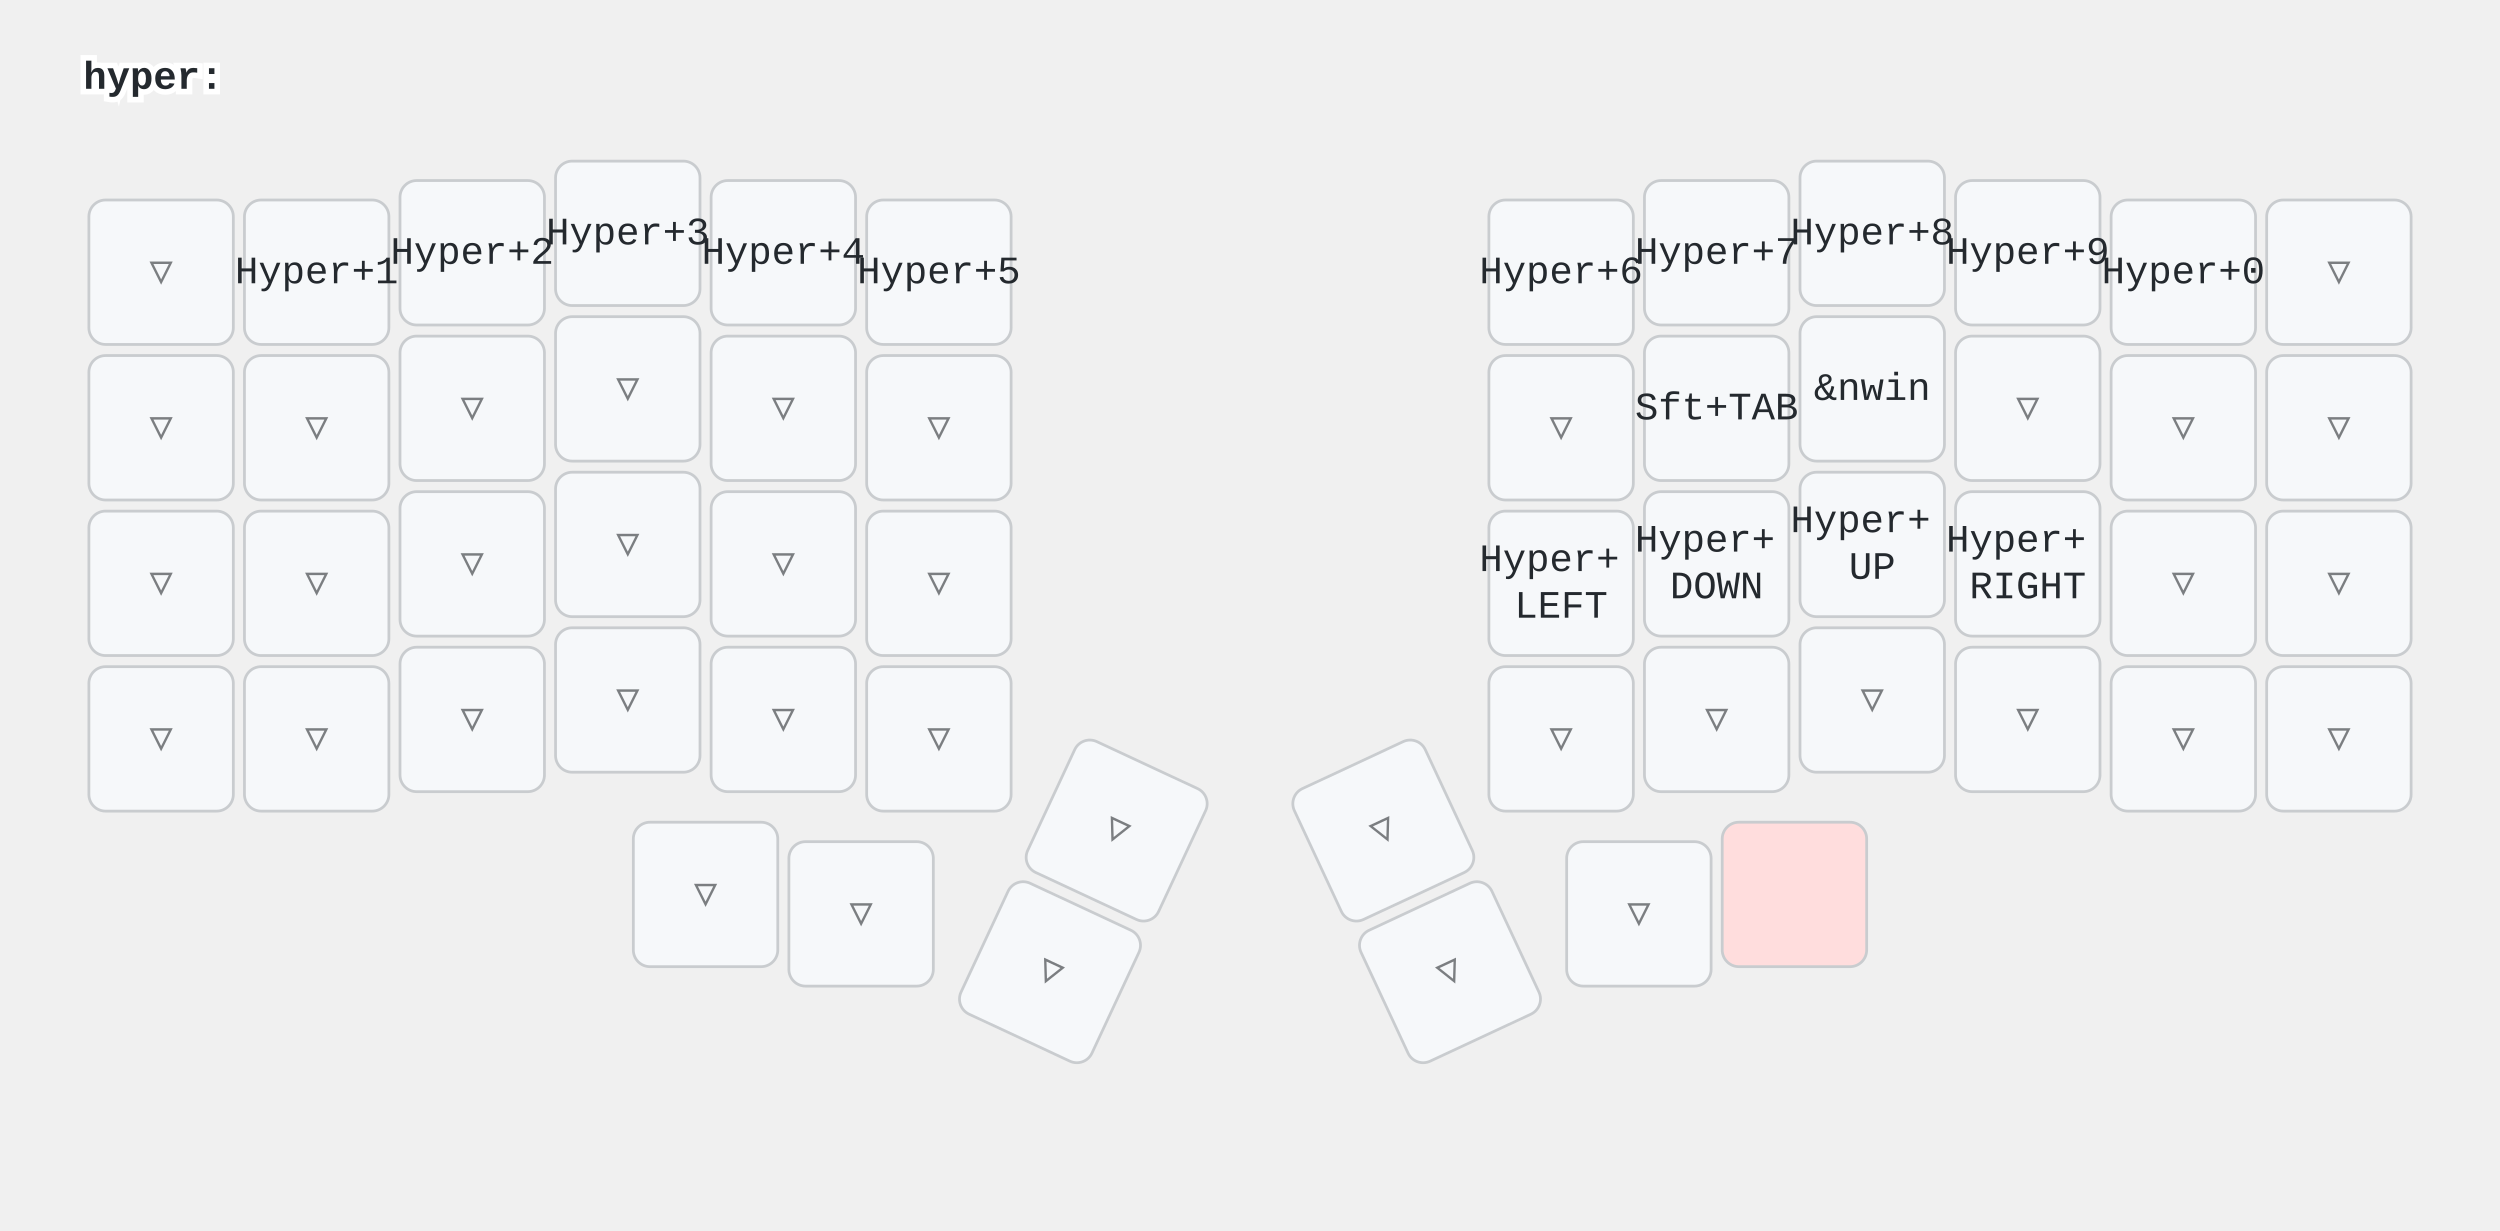
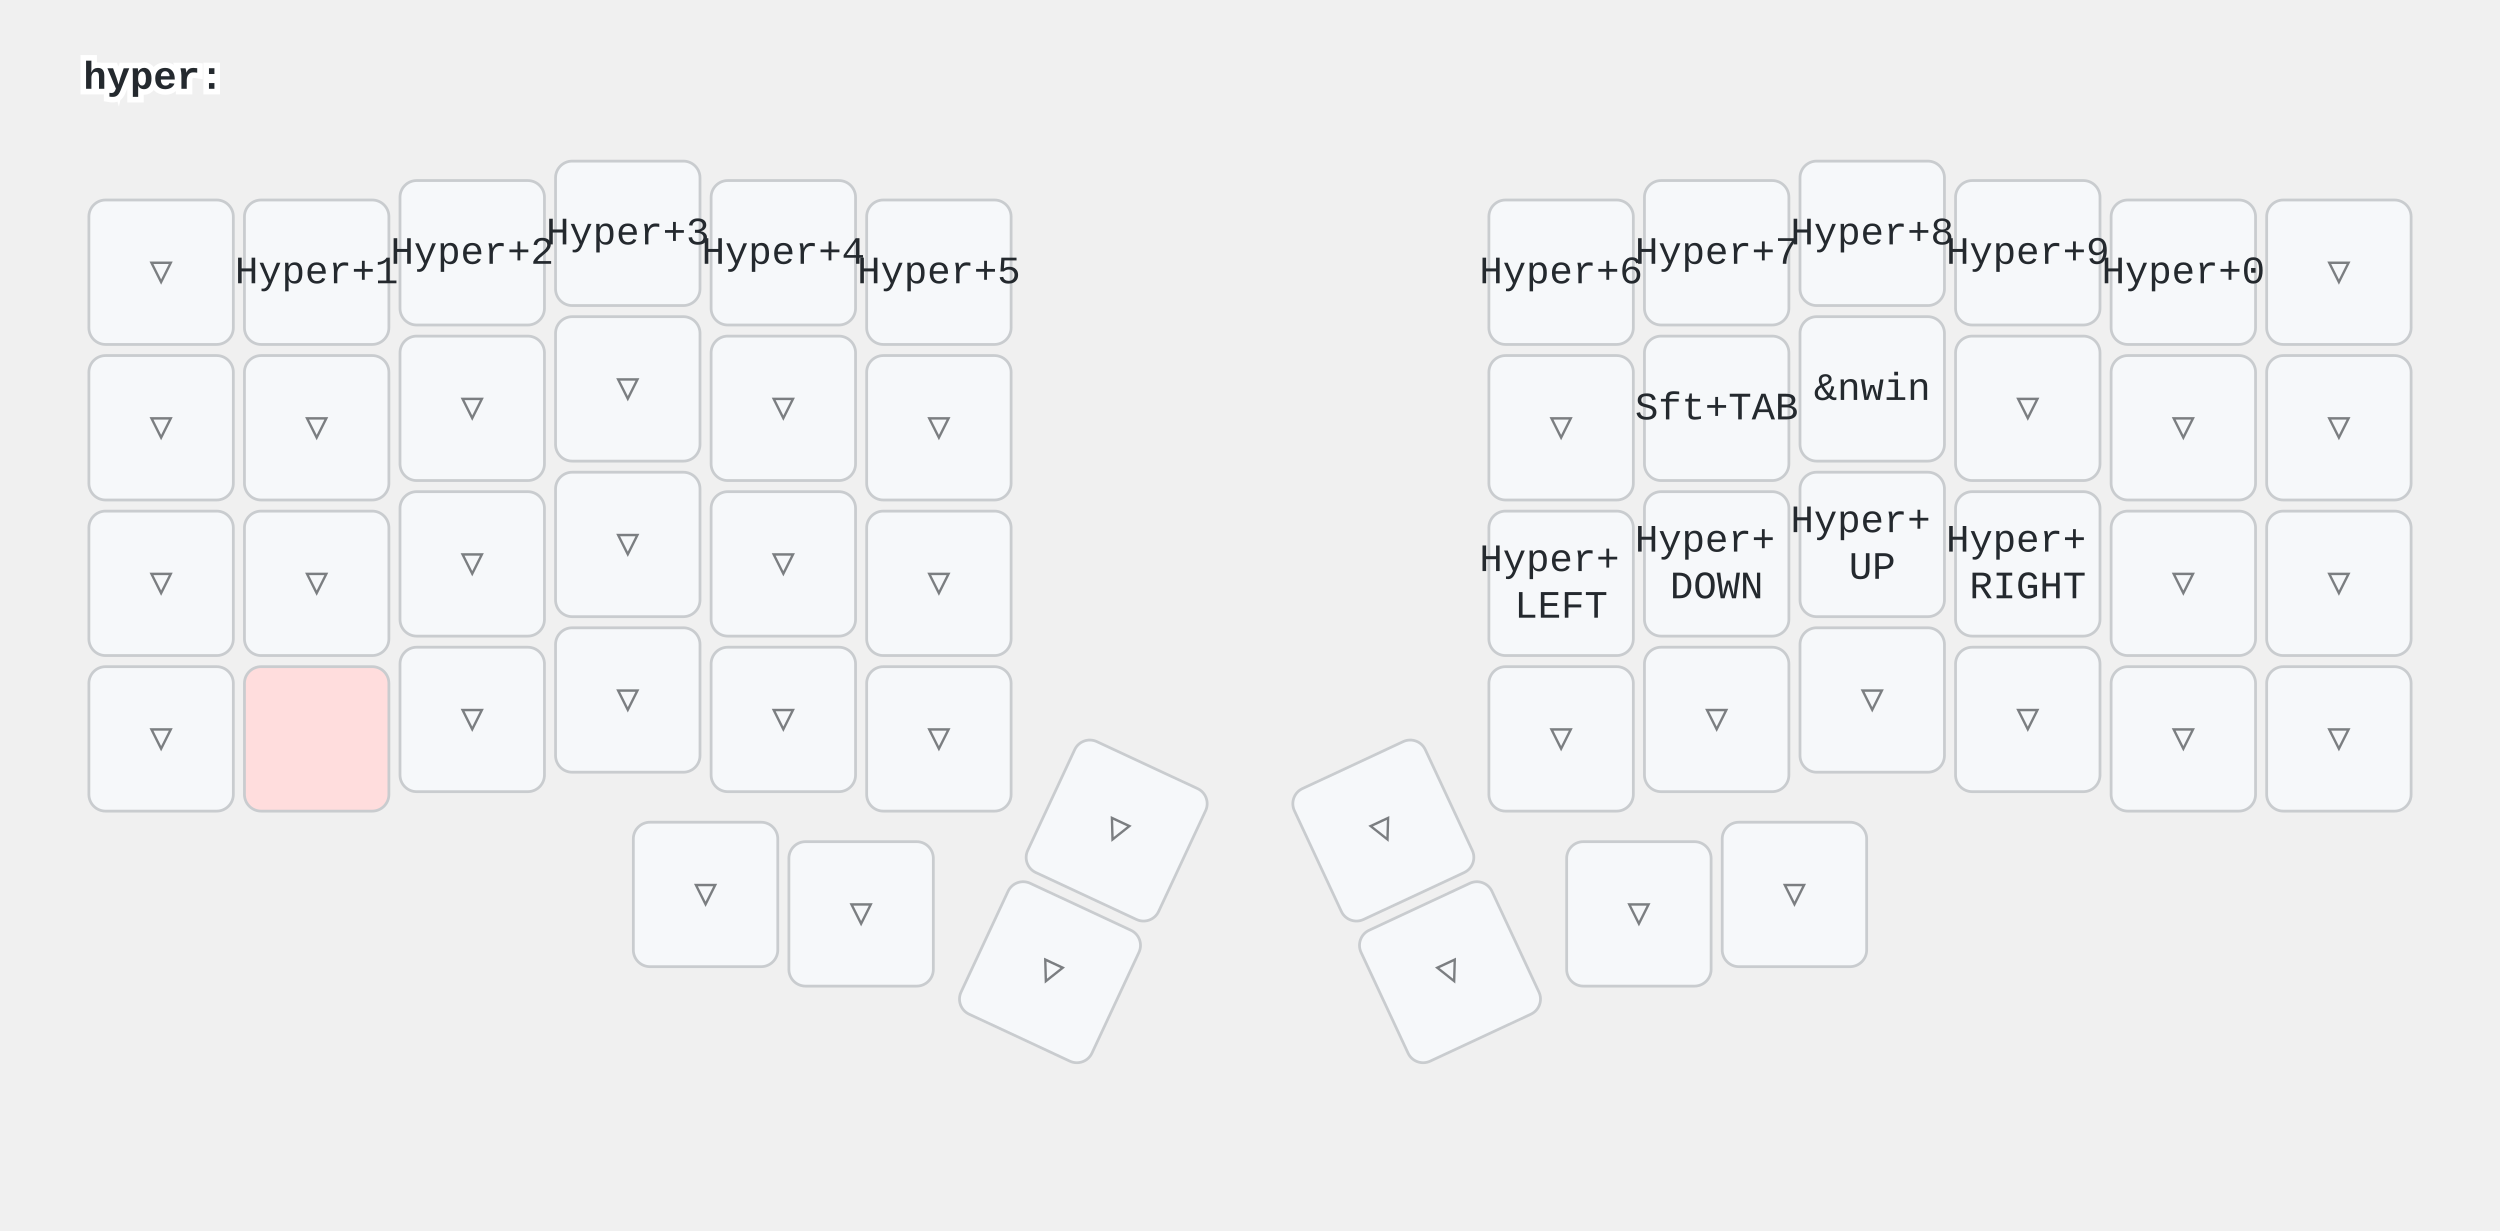
<svg xmlns="http://www.w3.org/2000/svg" width="900" height="443" viewBox="0 0 900 443" class="keymap">
  <style>/* inherit to force styles through use tags */
svg path {
    fill: inherit;
}

/* font and background color specifications */
svg.keymap {
    font-family: SFMono-Regular,Consolas,Liberation Mono,Menlo,monospace;
    font-size: 14px;
    font-kerning: normal;
    text-rendering: optimizeLegibility;
    fill: #24292e;
}

/* default key styling */
rect.key {
    fill: #f6f8fa;
}

rect.key, rect.combo {
    stroke: #c9cccf;
    stroke-width: 1;
}

/* default key side styling, only used is draw_key_sides is set */
rect.side {
    filter: brightness(90%);
}

/* color accent for combo boxes */
rect.combo, rect.combo-separate {
    fill: #cdf;
}

/* color accent for held keys */
rect.held, rect.combo.held {
    fill: #fdd;
}

/* color accent for ghost (optional) keys */
rect.ghost, rect.combo.ghost {
    stroke-dasharray: 4, 4;
    stroke-width: 2;
}

text {
    text-anchor: middle;
    dominant-baseline: middle;
}

/* styling for layer labels */
text.label {
    font-weight: bold;
    text-anchor: start;
    stroke: white;
    stroke-width: 4;
    paint-order: stroke;
}

/* styling for optional footer */
text.footer {
    text-anchor: end;
    dominant-baseline: auto;
    stroke: white;
    stroke-width: 4;
    paint-order: stroke;
}

/* styling for combo tap, and key non-tap label text */
text.combo, text.hold, text.shifted, text.left, text.right, text.tl, text.tr, text.bl, text.br {
    font-size: 11px;
}

text.hold, text.bl, text.br {
    text-anchor: middle;
    dominant-baseline: auto;
}

text.shifted, text.tl, text.tr {
    text-anchor: middle;
    dominant-baseline: hanging;
}

text.left, text.tl, text.bl {
    text-anchor: start;
}

text.right, text.tr, text.br {
    text-anchor: end;
}

text.layer-activator {
    text-decoration: underline;
}

/* styling for hold/shifted label text in combo box */
text.combo.hold, text.combo.shifted, text.combo.left, text.combo.right {
    font-size: 8px;
}

/* lighter symbol for transparent keys */
text.trans {
    fill: #7b7e81;
}

/* styling for combo dendrons */
path.combo {
    stroke-width: 1;
    stroke: gray;
    fill: none;
}

/* Start Tabler Icons Cleanup */
/* cannot use height/width with glyphs */
.icon-tabler &gt; path {
    fill: inherit;
    stroke: inherit;
    stroke-width: 2;
}
/* hide tabler's default box */
.icon-tabler &gt; path[stroke="none"][fill="none"] {
    visibility: hidden;
}
/* End Tabler Icons Cleanup */
</style>
  <g transform="translate(30, 0)" class="layer-hyper">
    <text x="0" y="28" class="label" id="hyper">hyper:</text>
    <g transform="translate(0, 56)">
      <g transform="translate(28, 42)" class="key trans keypos-0">
        <rect rx="6" ry="6" x="-26" y="-26" width="52" height="52" class="key trans" />
        <text x="0" y="0" class="key trans tap">▽</text>
      </g>
      <g transform="translate(84, 42)" class="key keypos-1">
        <rect rx="6" ry="6" x="-26" y="-26" width="52" height="52" class="key" />
        <text x="0" y="0" class="key tap">Hyper+1</text>
      </g>
      <g transform="translate(140, 35)" class="key keypos-2">
        <rect rx="6" ry="6" x="-26" y="-26" width="52" height="52" class="key" />
        <text x="0" y="0" class="key tap">Hyper+2</text>
      </g>
      <g transform="translate(196, 28)" class="key keypos-3">
        <rect rx="6" ry="6" x="-26" y="-26" width="52" height="52" class="key" />
        <text x="0" y="0" class="key tap">Hyper+3</text>
      </g>
      <g transform="translate(252, 35)" class="key keypos-4">
        <rect rx="6" ry="6" x="-26" y="-26" width="52" height="52" class="key" />
        <text x="0" y="0" class="key tap">Hyper+4</text>
      </g>
      <g transform="translate(308, 42)" class="key keypos-5">
        <rect rx="6" ry="6" x="-26" y="-26" width="52" height="52" class="key" />
        <text x="0" y="0" class="key tap">Hyper+5</text>
      </g>
      <g transform="translate(532, 42)" class="key keypos-6">
        <rect rx="6" ry="6" x="-26" y="-26" width="52" height="52" class="key" />
        <text x="0" y="0" class="key tap">Hyper+6</text>
      </g>
      <g transform="translate(588, 35)" class="key keypos-7">
        <rect rx="6" ry="6" x="-26" y="-26" width="52" height="52" class="key" />
        <text x="0" y="0" class="key tap">Hyper+7</text>
      </g>
      <g transform="translate(644, 28)" class="key keypos-8">
        <rect rx="6" ry="6" x="-26" y="-26" width="52" height="52" class="key" />
        <text x="0" y="0" class="key tap">Hyper+8</text>
      </g>
      <g transform="translate(700, 35)" class="key keypos-9">
        <rect rx="6" ry="6" x="-26" y="-26" width="52" height="52" class="key" />
        <text x="0" y="0" class="key tap">Hyper+9</text>
      </g>
      <g transform="translate(756, 42)" class="key keypos-10">
        <rect rx="6" ry="6" x="-26" y="-26" width="52" height="52" class="key" />
        <text x="0" y="0" class="key tap">Hyper+0</text>
      </g>
      <g transform="translate(812, 42)" class="key trans keypos-11">
        <rect rx="6" ry="6" x="-26" y="-26" width="52" height="52" class="key trans" />
        <text x="0" y="0" class="key trans tap">▽</text>
      </g>
      <g transform="translate(28, 98)" class="key trans keypos-12">
        <rect rx="6" ry="6" x="-26" y="-26" width="52" height="52" class="key trans" />
        <text x="0" y="0" class="key trans tap">▽</text>
      </g>
      <g transform="translate(84, 98)" class="key trans keypos-13">
        <rect rx="6" ry="6" x="-26" y="-26" width="52" height="52" class="key trans" />
        <text x="0" y="0" class="key trans tap">▽</text>
      </g>
      <g transform="translate(140, 91)" class="key trans keypos-14">
        <rect rx="6" ry="6" x="-26" y="-26" width="52" height="52" class="key trans" />
        <text x="0" y="0" class="key trans tap">▽</text>
      </g>
      <g transform="translate(196, 84)" class="key trans keypos-15">
        <rect rx="6" ry="6" x="-26" y="-26" width="52" height="52" class="key trans" />
        <text x="0" y="0" class="key trans tap">▽</text>
      </g>
      <g transform="translate(252, 91)" class="key trans keypos-16">
        <rect rx="6" ry="6" x="-26" y="-26" width="52" height="52" class="key trans" />
        <text x="0" y="0" class="key trans tap">▽</text>
      </g>
      <g transform="translate(308, 98)" class="key trans keypos-17">
        <rect rx="6" ry="6" x="-26" y="-26" width="52" height="52" class="key trans" />
        <text x="0" y="0" class="key trans tap">▽</text>
      </g>
      <g transform="translate(532, 98)" class="key trans keypos-18">
        <rect rx="6" ry="6" x="-26" y="-26" width="52" height="52" class="key trans" />
        <text x="0" y="0" class="key trans tap">▽</text>
      </g>
      <g transform="translate(588, 91)" class="key keypos-19">
        <rect rx="6" ry="6" x="-26" y="-26" width="52" height="52" class="key" />
        <text x="0" y="0" class="key tap">Sft+TAB</text>
      </g>
      <g transform="translate(644, 84)" class="key keypos-20">
        <rect rx="6" ry="6" x="-26" y="-26" width="52" height="52" class="key" />
        <text x="0" y="0" class="key tap">&amp;nwin</text>
      </g>
      <g transform="translate(700, 91)" class="key trans keypos-21">
        <rect rx="6" ry="6" x="-26" y="-26" width="52" height="52" class="key trans" />
        <text x="0" y="0" class="key trans tap">▽</text>
      </g>
      <g transform="translate(756, 98)" class="key trans keypos-22">
        <rect rx="6" ry="6" x="-26" y="-26" width="52" height="52" class="key trans" />
        <text x="0" y="0" class="key trans tap">▽</text>
      </g>
      <g transform="translate(812, 98)" class="key trans keypos-23">
        <rect rx="6" ry="6" x="-26" y="-26" width="52" height="52" class="key trans" />
        <text x="0" y="0" class="key trans tap">▽</text>
      </g>
      <g transform="translate(28, 154)" class="key trans keypos-24">
        <rect rx="6" ry="6" x="-26" y="-26" width="52" height="52" class="key trans" />
        <text x="0" y="0" class="key trans tap">▽</text>
      </g>
      <g transform="translate(84, 154)" class="key trans keypos-25">
        <rect rx="6" ry="6" x="-26" y="-26" width="52" height="52" class="key trans" />
        <text x="0" y="0" class="key trans tap">▽</text>
      </g>
      <g transform="translate(140, 147)" class="key trans keypos-26">
        <rect rx="6" ry="6" x="-26" y="-26" width="52" height="52" class="key trans" />
        <text x="0" y="0" class="key trans tap">▽</text>
      </g>
      <g transform="translate(196, 140)" class="key trans keypos-27">
        <rect rx="6" ry="6" x="-26" y="-26" width="52" height="52" class="key trans" />
        <text x="0" y="0" class="key trans tap">▽</text>
      </g>
      <g transform="translate(252, 147)" class="key trans keypos-28">
        <rect rx="6" ry="6" x="-26" y="-26" width="52" height="52" class="key trans" />
        <text x="0" y="0" class="key trans tap">▽</text>
      </g>
      <g transform="translate(308, 154)" class="key trans keypos-29">
        <rect rx="6" ry="6" x="-26" y="-26" width="52" height="52" class="key trans" />
        <text x="0" y="0" class="key trans tap">▽</text>
      </g>
      <g transform="translate(532, 154)" class="key keypos-30">
        <rect rx="6" ry="6" x="-26" y="-26" width="52" height="52" class="key" />
        <text x="0" y="0" class="key tap">
          <tspan x="0" dy="-0.6em">Hyper+</tspan>
          <tspan x="0" dy="1.2em">LEFT</tspan>
        </text>
      </g>
      <g transform="translate(588, 147)" class="key keypos-31">
        <rect rx="6" ry="6" x="-26" y="-26" width="52" height="52" class="key" />
        <text x="0" y="0" class="key tap">
          <tspan x="0" dy="-0.6em">Hyper+</tspan>
          <tspan x="0" dy="1.2em">DOWN</tspan>
        </text>
      </g>
      <g transform="translate(644, 140)" class="key keypos-32">
        <rect rx="6" ry="6" x="-26" y="-26" width="52" height="52" class="key" />
        <text x="0" y="0" class="key tap">
          <tspan x="0" dy="-0.6em">Hyper+</tspan>
          <tspan x="0" dy="1.2em">UP</tspan>
        </text>
      </g>
      <g transform="translate(700, 147)" class="key keypos-33">
        <rect rx="6" ry="6" x="-26" y="-26" width="52" height="52" class="key" />
        <text x="0" y="0" class="key tap">
          <tspan x="0" dy="-0.6em">Hyper+</tspan>
          <tspan x="0" dy="1.2em">RIGHT</tspan>
        </text>
      </g>
      <g transform="translate(756, 154)" class="key trans keypos-34">
        <rect rx="6" ry="6" x="-26" y="-26" width="52" height="52" class="key trans" />
        <text x="0" y="0" class="key trans tap">▽</text>
      </g>
      <g transform="translate(812, 154)" class="key trans keypos-35">
        <rect rx="6" ry="6" x="-26" y="-26" width="52" height="52" class="key trans" />
        <text x="0" y="0" class="key trans tap">▽</text>
      </g>
      <g transform="translate(28, 210)" class="key trans keypos-36">
        <rect rx="6" ry="6" x="-26" y="-26" width="52" height="52" class="key trans" />
        <text x="0" y="0" class="key trans tap">▽</text>
      </g>
-       <g transform="translate(84, 210)" class="key trans keypos-37">
-         <rect rx="6" ry="6" x="-26" y="-26" width="52" height="52" class="key trans" />
-         <text x="0" y="0" class="key trans tap">▽</text>
+       <g transform="translate(84, 210)" class="key held keypos-37">
+         <rect rx="6" ry="6" x="-26" y="-26" width="52" height="52" class="key held" />
      </g>
      <g transform="translate(140, 203)" class="key trans keypos-38">
        <rect rx="6" ry="6" x="-26" y="-26" width="52" height="52" class="key trans" />
        <text x="0" y="0" class="key trans tap">▽</text>
      </g>
      <g transform="translate(196, 196)" class="key trans keypos-39">
        <rect rx="6" ry="6" x="-26" y="-26" width="52" height="52" class="key trans" />
        <text x="0" y="0" class="key trans tap">▽</text>
      </g>
      <g transform="translate(252, 203)" class="key trans keypos-40">
        <rect rx="6" ry="6" x="-26" y="-26" width="52" height="52" class="key trans" />
        <text x="0" y="0" class="key trans tap">▽</text>
      </g>
      <g transform="translate(308, 210)" class="key trans keypos-41">
        <rect rx="6" ry="6" x="-26" y="-26" width="52" height="52" class="key trans" />
        <text x="0" y="0" class="key trans tap">▽</text>
      </g>
      <g transform="translate(372, 243) rotate(25.0)" class="key trans keypos-42">
        <rect rx="6" ry="6" x="-26" y="-26" width="52" height="52" class="key trans" />
        <text x="0" y="0" class="key trans tap">▽</text>
      </g>
      <g transform="translate(468, 243) rotate(-25.0)" class="key trans keypos-43">
        <rect rx="6" ry="6" x="-26" y="-26" width="52" height="52" class="key trans" />
        <text x="0" y="0" class="key trans tap">▽</text>
      </g>
      <g transform="translate(532, 210)" class="key trans keypos-44">
        <rect rx="6" ry="6" x="-26" y="-26" width="52" height="52" class="key trans" />
        <text x="0" y="0" class="key trans tap">▽</text>
      </g>
      <g transform="translate(588, 203)" class="key trans keypos-45">
        <rect rx="6" ry="6" x="-26" y="-26" width="52" height="52" class="key trans" />
        <text x="0" y="0" class="key trans tap">▽</text>
      </g>
      <g transform="translate(644, 196)" class="key trans keypos-46">
        <rect rx="6" ry="6" x="-26" y="-26" width="52" height="52" class="key trans" />
        <text x="0" y="0" class="key trans tap">▽</text>
      </g>
      <g transform="translate(700, 203)" class="key trans keypos-47">
        <rect rx="6" ry="6" x="-26" y="-26" width="52" height="52" class="key trans" />
        <text x="0" y="0" class="key trans tap">▽</text>
      </g>
      <g transform="translate(756, 210)" class="key trans keypos-48">
        <rect rx="6" ry="6" x="-26" y="-26" width="52" height="52" class="key trans" />
        <text x="0" y="0" class="key trans tap">▽</text>
      </g>
      <g transform="translate(812, 210)" class="key trans keypos-49">
        <rect rx="6" ry="6" x="-26" y="-26" width="52" height="52" class="key trans" />
        <text x="0" y="0" class="key trans tap">▽</text>
      </g>
      <g transform="translate(224, 266)" class="key trans keypos-50">
        <rect rx="6" ry="6" x="-26" y="-26" width="52" height="52" class="key trans" />
        <text x="0" y="0" class="key trans tap">▽</text>
      </g>
      <g transform="translate(280, 273)" class="key trans keypos-51">
        <rect rx="6" ry="6" x="-26" y="-26" width="52" height="52" class="key trans" />
        <text x="0" y="0" class="key trans tap">▽</text>
      </g>
      <g transform="translate(348, 294) rotate(25.0)" class="key trans keypos-52">
        <rect rx="6" ry="6" x="-26" y="-26" width="52" height="52" class="key trans" />
        <text x="0" y="0" class="key trans tap">▽</text>
      </g>
      <g transform="translate(492, 294) rotate(-25.0)" class="key trans keypos-53">
        <rect rx="6" ry="6" x="-26" y="-26" width="52" height="52" class="key trans" />
        <text x="0" y="0" class="key trans tap">▽</text>
      </g>
      <g transform="translate(560, 273)" class="key trans keypos-54">
        <rect rx="6" ry="6" x="-26" y="-26" width="52" height="52" class="key trans" />
        <text x="0" y="0" class="key trans tap">▽</text>
      </g>
-       <g transform="translate(616, 266)" class="key held keypos-55">
-         <rect rx="6" ry="6" x="-26" y="-26" width="52" height="52" class="key held" />
+       <g transform="translate(616, 266)" class="key trans keypos-55">
+         <rect rx="6" ry="6" x="-26" y="-26" width="52" height="52" class="key trans" />
+         <text x="0" y="0" class="key trans tap">▽</text>
      </g>
    </g>
  </g>
</svg>
